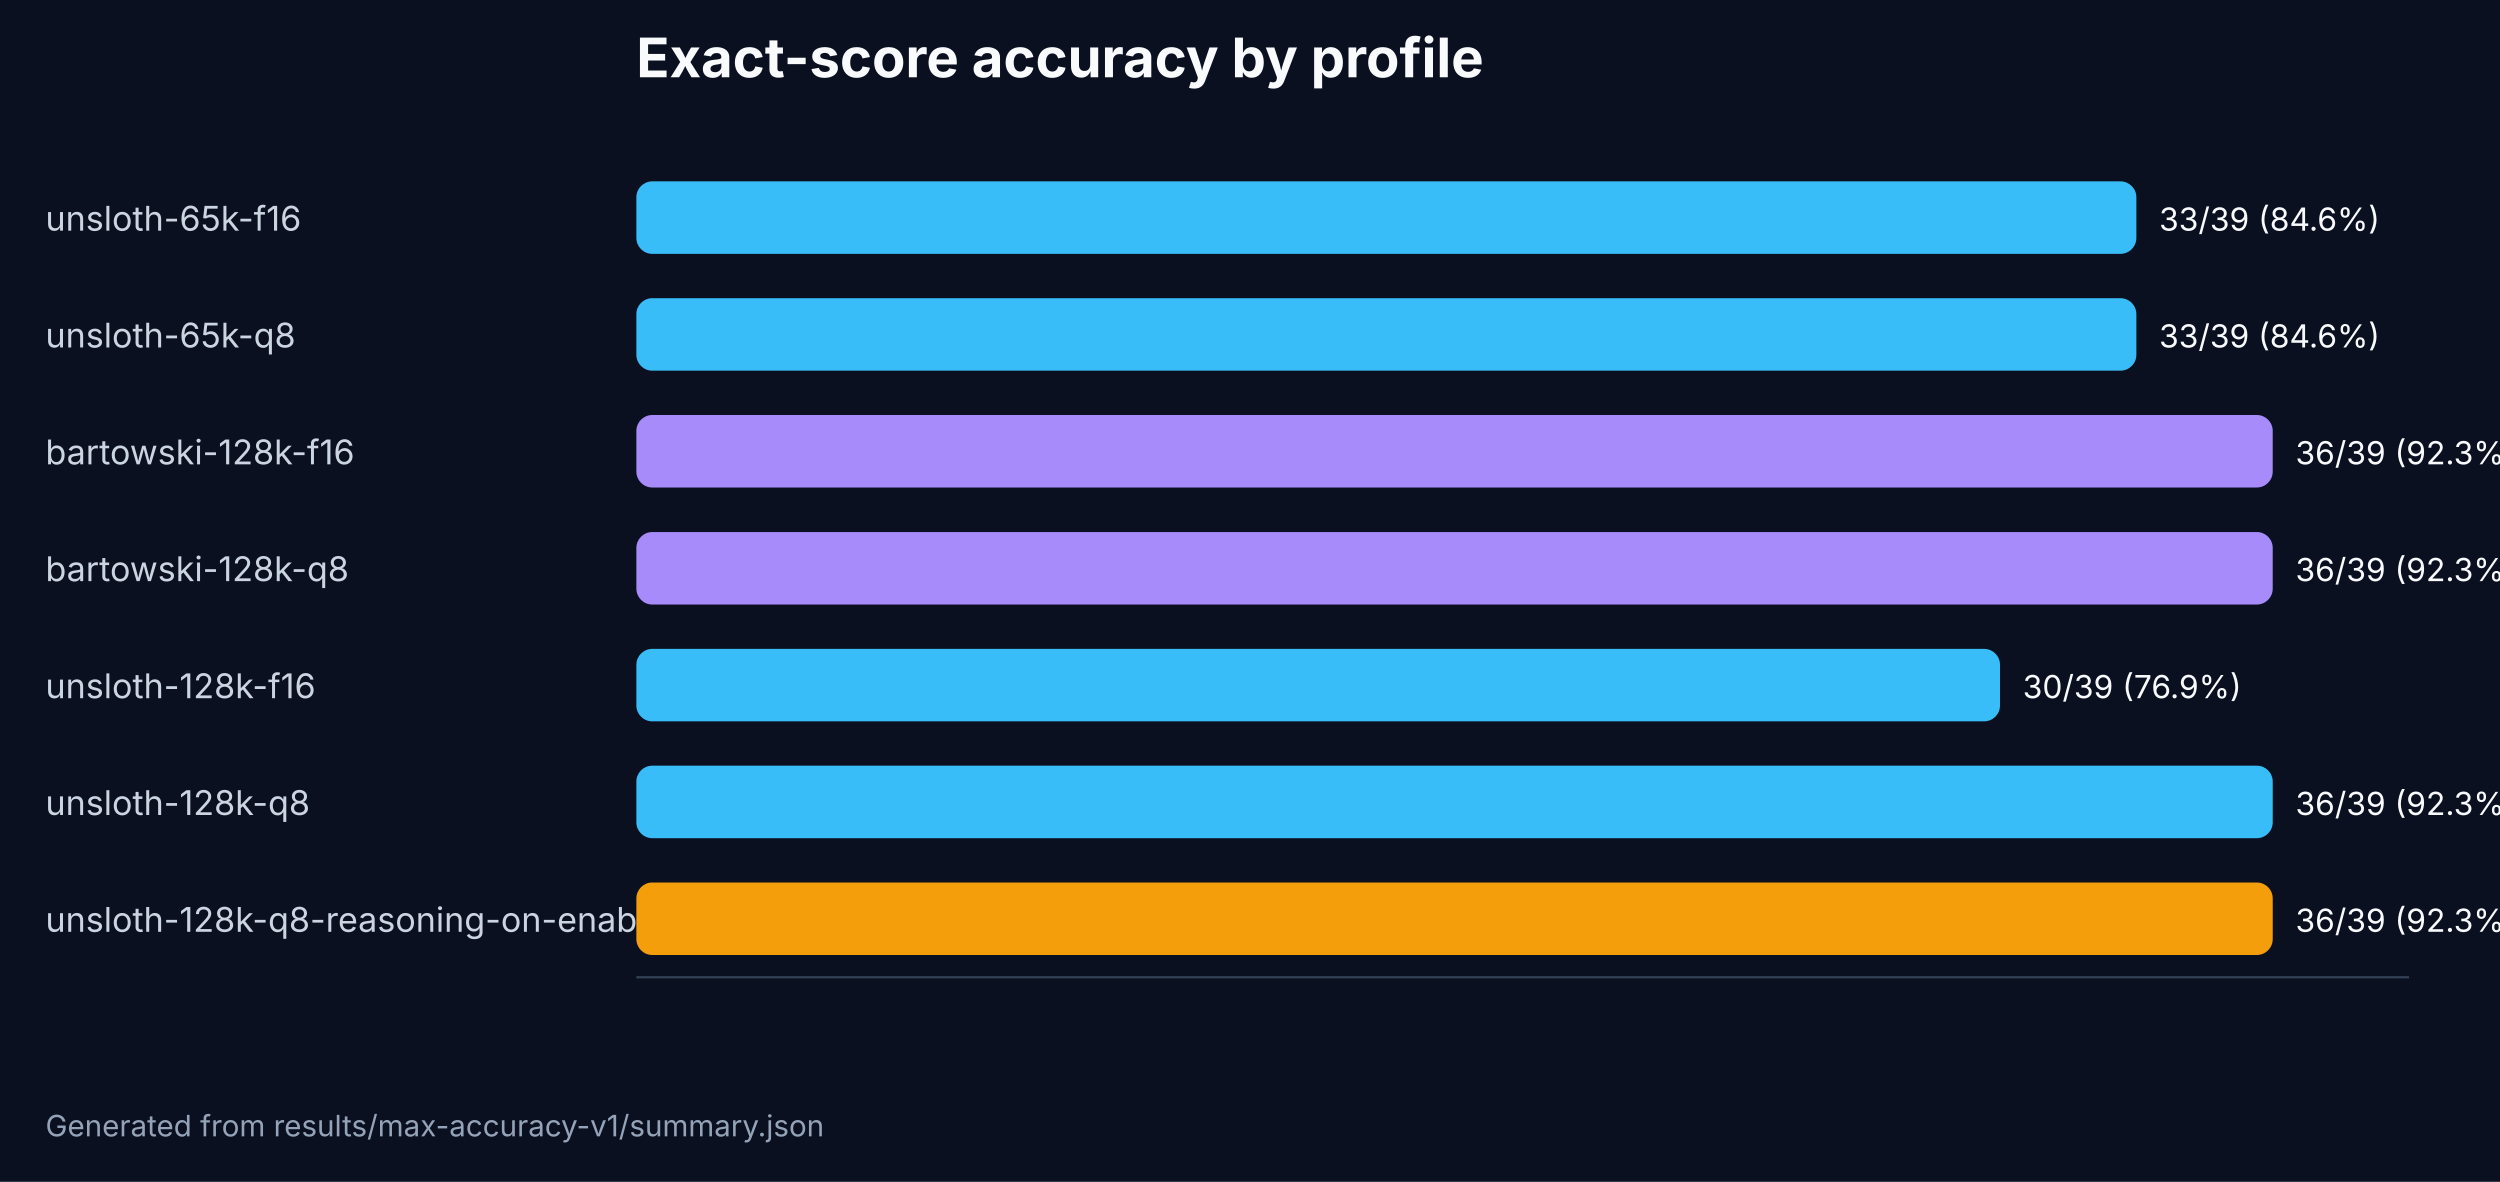
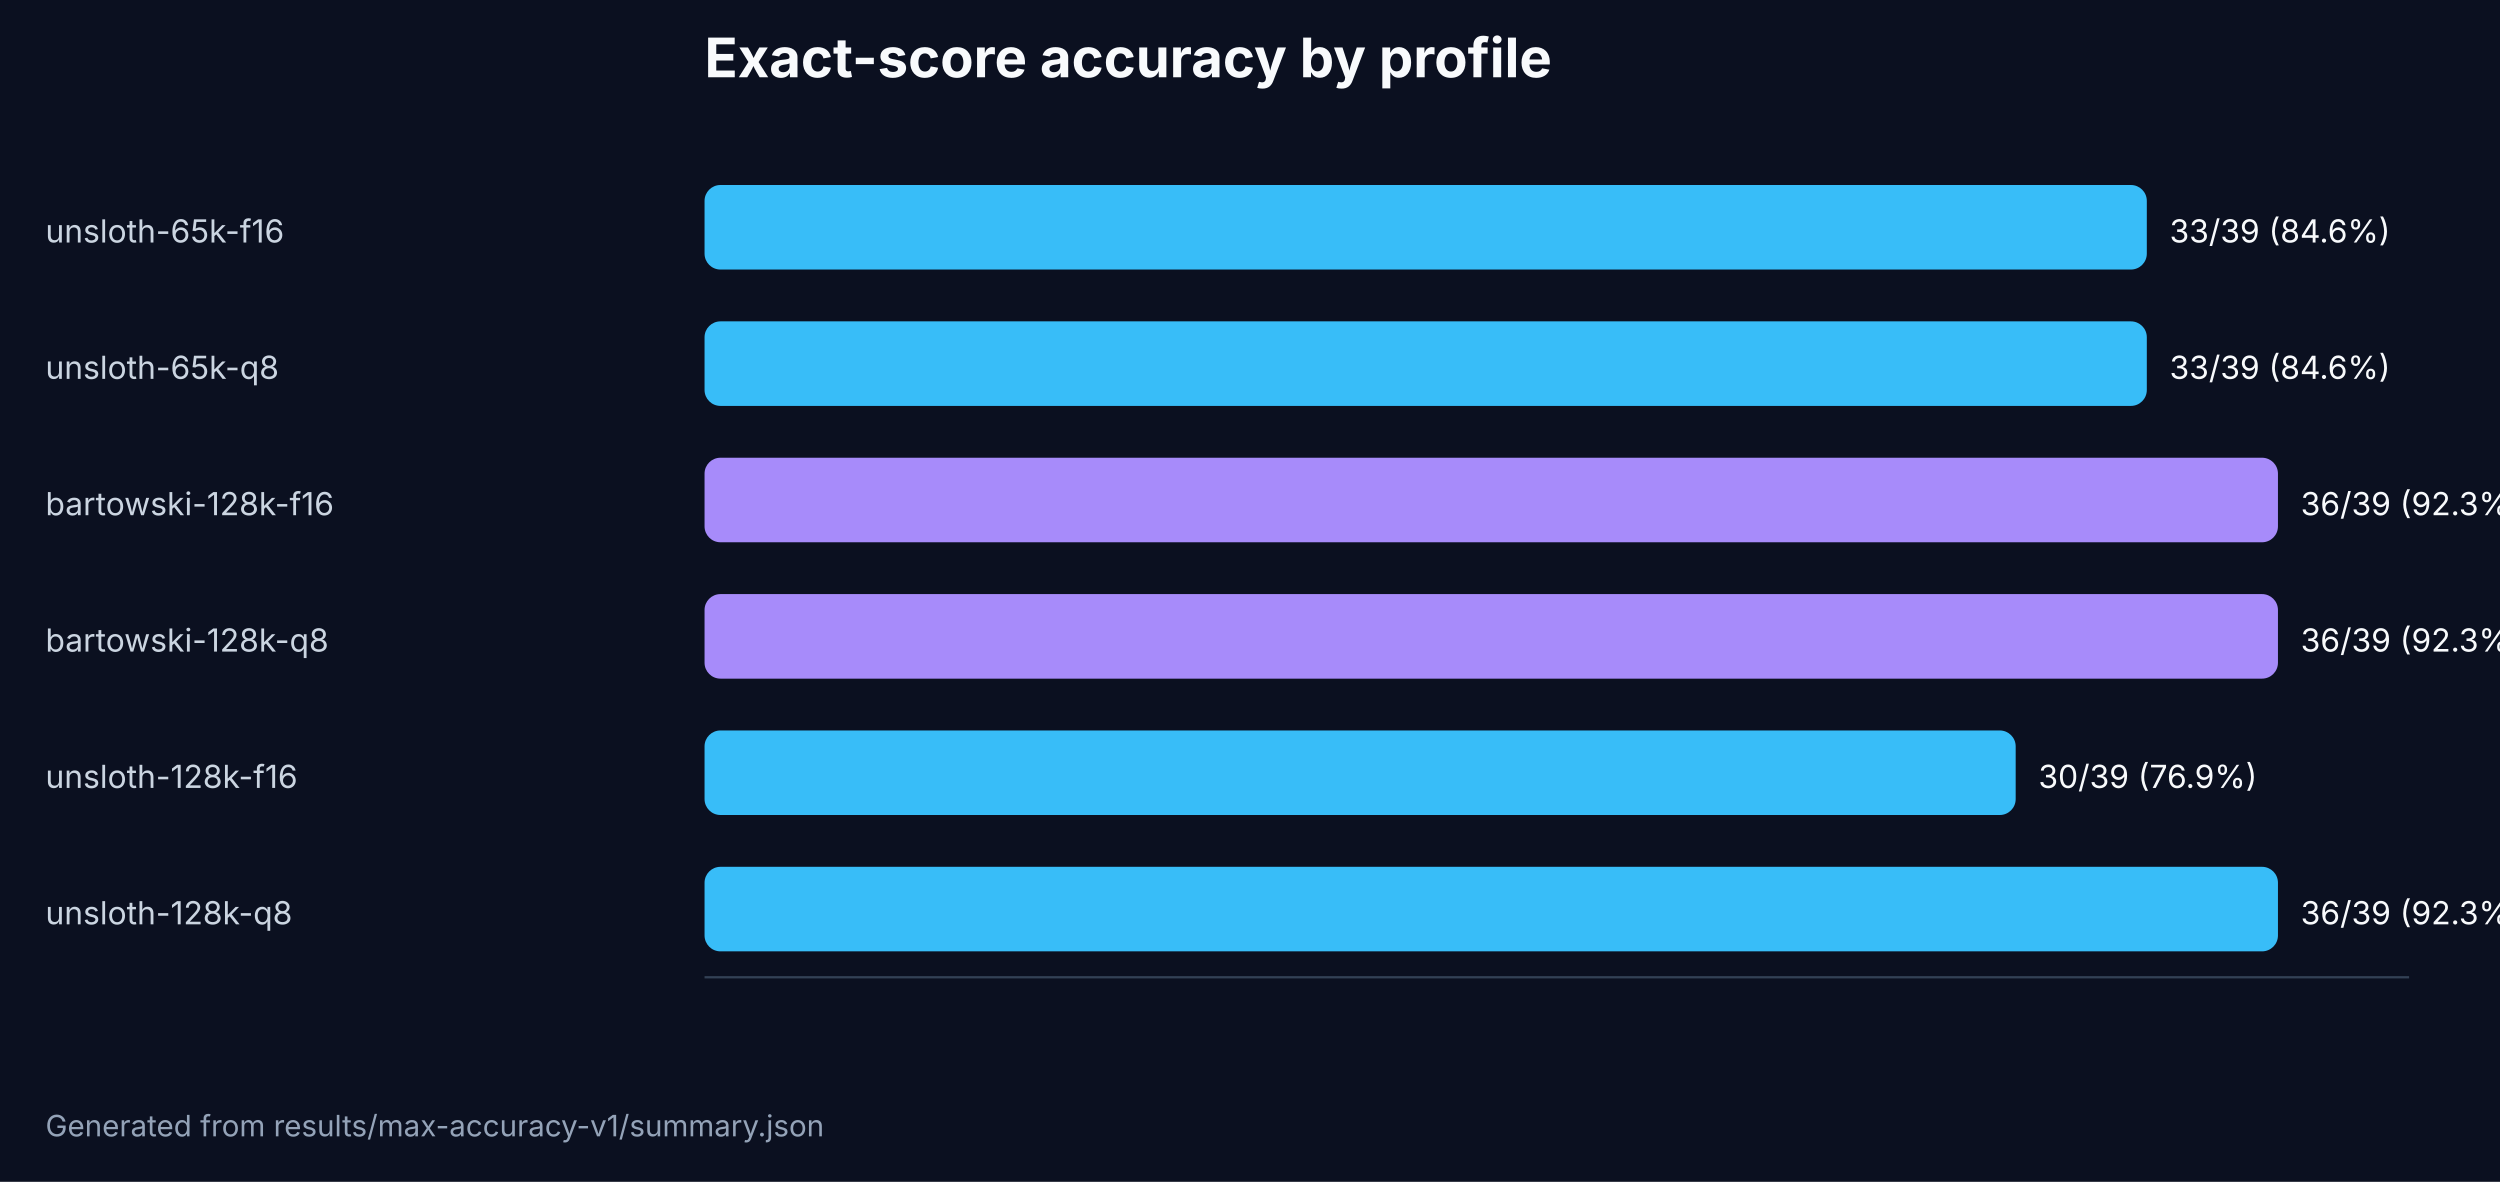
<svg xmlns="http://www.w3.org/2000/svg" width="1100" height="520" viewBox="0 0 1100 520">
  <rect width="100%" height="100%" fill="#0b1020" />
-   <text x="280" y="34" fill="#f8fafc" font-size="24" font-family="Inter, Arial" font-weight="700">Exact-score accuracy by profile</text>
-   <line x1="280" y1="430" x2="1060" y2="430" stroke="#334155" />
-   <text x="20" y="101.5" fill="#cbd5e1" font-size="15" font-family="Inter, Arial">unsloth-65k-f16</text>
-   <rect x="280" y="79.8" width="660.0" height="31.9" rx="7" fill="#38bdf8" />
-   <text x="950.0" y="101.5" fill="#f8fafc" font-size="14" font-family="Inter, Arial">33/39 (84.6%)</text>
-   <text x="20" y="152.9" fill="#cbd5e1" font-size="15" font-family="Inter, Arial">unsloth-65k-q8</text>
-   <rect x="280" y="131.2" width="660.0" height="31.9" rx="7" fill="#38bdf8" />
-   <text x="950.0" y="152.9" fill="#f8fafc" font-size="14" font-family="Inter, Arial">33/39 (84.6%)</text>
-   <text x="20" y="204.3" fill="#cbd5e1" font-size="15" font-family="Inter, Arial">bartowski-128k-f16</text>
-   <rect x="280" y="182.6" width="720.0" height="31.9" rx="7" fill="#a78bfa" />
-   <text x="1010.0" y="204.3" fill="#f8fafc" font-size="14" font-family="Inter, Arial">36/39 (92.3%)</text>
-   <text x="20" y="255.7" fill="#cbd5e1" font-size="15" font-family="Inter, Arial">bartowski-128k-q8</text>
-   <rect x="280" y="234.1" width="720.0" height="31.9" rx="7" fill="#a78bfa" />
-   <text x="1010.0" y="255.7" fill="#f8fafc" font-size="14" font-family="Inter, Arial">36/39 (92.3%)</text>
-   <text x="20" y="307.2" fill="#cbd5e1" font-size="15" font-family="Inter, Arial">unsloth-128k-f16</text>
-   <rect x="280" y="285.5" width="600.0" height="31.9" rx="7" fill="#38bdf8" />
-   <text x="890.0" y="307.2" fill="#f8fafc" font-size="14" font-family="Inter, Arial">30/39 (76.9%)</text>
-   <text x="20" y="358.6" fill="#cbd5e1" font-size="15" font-family="Inter, Arial">unsloth-128k-q8</text>
-   <rect x="280" y="336.9" width="720.0" height="31.9" rx="7" fill="#38bdf8" />
-   <text x="1010.0" y="358.6" fill="#f8fafc" font-size="14" font-family="Inter, Arial">36/39 (92.3%)</text>
-   <text x="20" y="410.0" fill="#cbd5e1" font-size="15" font-family="Inter, Arial">unsloth-128k-q8-reasoning-on-enable-false-preserve-false</text>
-   <rect x="280" y="388.3" width="720.0" height="31.9" rx="7" fill="#f59e0b" />
-   <text x="1010.0" y="410.0" fill="#f8fafc" font-size="14" font-family="Inter, Arial">36/39 (92.3%)</text>
+   <text x="310" y="34" fill="#f8fafc" font-size="24" font-family="Inter, Arial" font-weight="700">Exact-score accuracy by profile</text>
+   <line x1="310" y1="430" x2="1060" y2="430" stroke="#334155" />
+   <text x="20" y="106.7" fill="#cbd5e1" font-size="14" font-family="Inter, Arial">unsloth-65k-f16</text>
+   <rect x="310" y="81.4" width="634.6" height="37.2" rx="7" fill="#38bdf8" />
+   <text x="954.6" y="106.7" fill="#f8fafc" font-size="14" font-family="Inter, Arial">33/39 (84.6%)</text>
+   <text x="20" y="166.7" fill="#cbd5e1" font-size="14" font-family="Inter, Arial">unsloth-65k-q8</text>
+   <rect x="310" y="141.4" width="634.6" height="37.2" rx="7" fill="#38bdf8" />
+   <text x="954.6" y="166.7" fill="#f8fafc" font-size="14" font-family="Inter, Arial">33/39 (84.6%)</text>
+   <text x="20" y="226.7" fill="#cbd5e1" font-size="14" font-family="Inter, Arial">bartowski-128k-f16</text>
+   <rect x="310" y="201.4" width="692.3" height="37.2" rx="7" fill="#a78bfa" />
+   <text x="1012.3" y="226.7" fill="#f8fafc" font-size="14" font-family="Inter, Arial">36/39 (92.3%)</text>
+   <text x="20" y="286.7" fill="#cbd5e1" font-size="14" font-family="Inter, Arial">bartowski-128k-q8</text>
+   <rect x="310" y="261.4" width="692.3" height="37.2" rx="7" fill="#a78bfa" />
+   <text x="1012.3" y="286.7" fill="#f8fafc" font-size="14" font-family="Inter, Arial">36/39 (92.3%)</text>
+   <text x="20" y="346.7" fill="#cbd5e1" font-size="14" font-family="Inter, Arial">unsloth-128k-f16</text>
+   <rect x="310" y="321.4" width="576.9" height="37.2" rx="7" fill="#38bdf8" />
+   <text x="896.9" y="346.7" fill="#f8fafc" font-size="14" font-family="Inter, Arial">30/39 (76.9%)</text>
+   <text x="20" y="406.7" fill="#cbd5e1" font-size="14" font-family="Inter, Arial">unsloth-128k-q8</text>
+   <rect x="310" y="381.4" width="692.3" height="37.2" rx="7" fill="#38bdf8" />
+   <text x="1012.3" y="406.7" fill="#f8fafc" font-size="14" font-family="Inter, Arial">36/39 (92.3%)</text>
  <text x="20" y="500" fill="#94a3b8" font-size="13" font-family="Inter, Arial">Generated from results/max-accuracy-v1/summary.json</text>
</svg>
